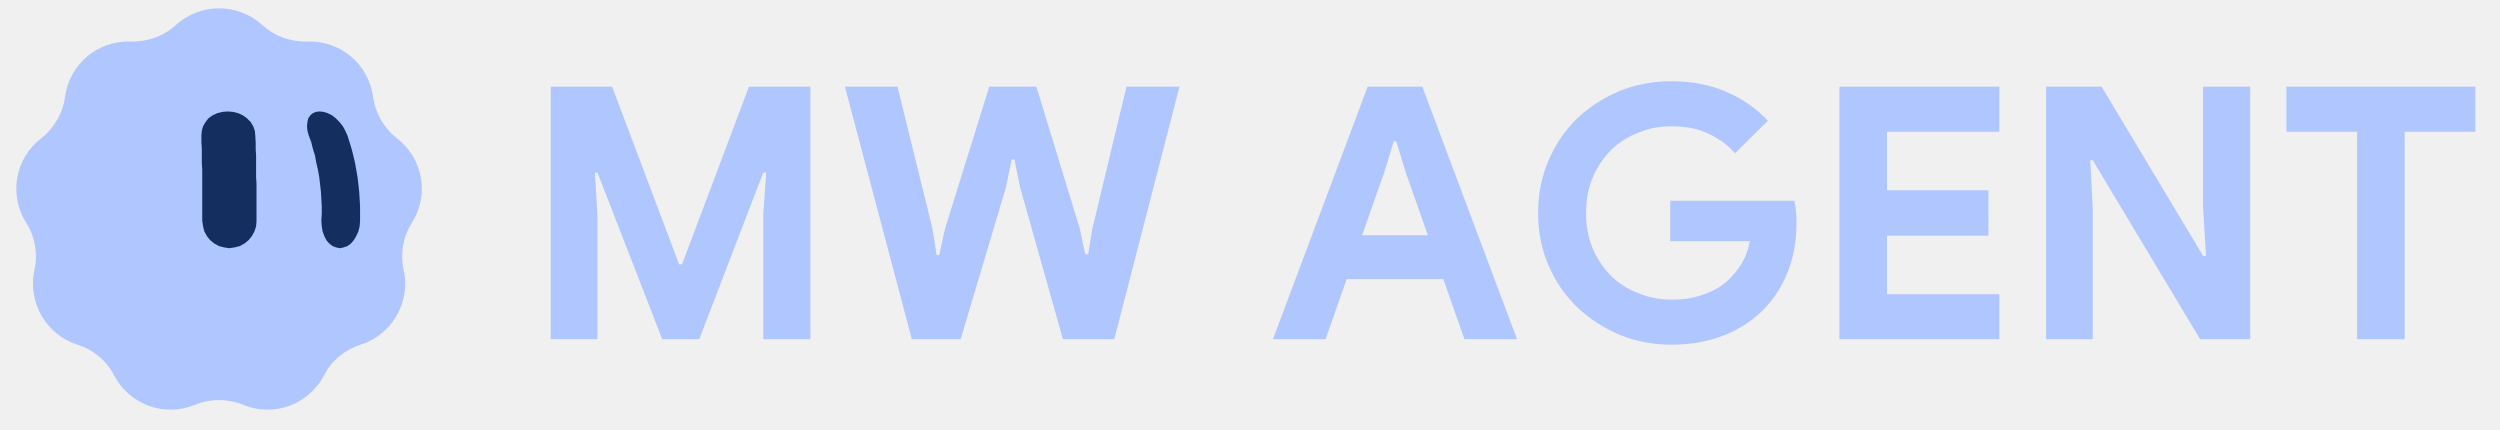
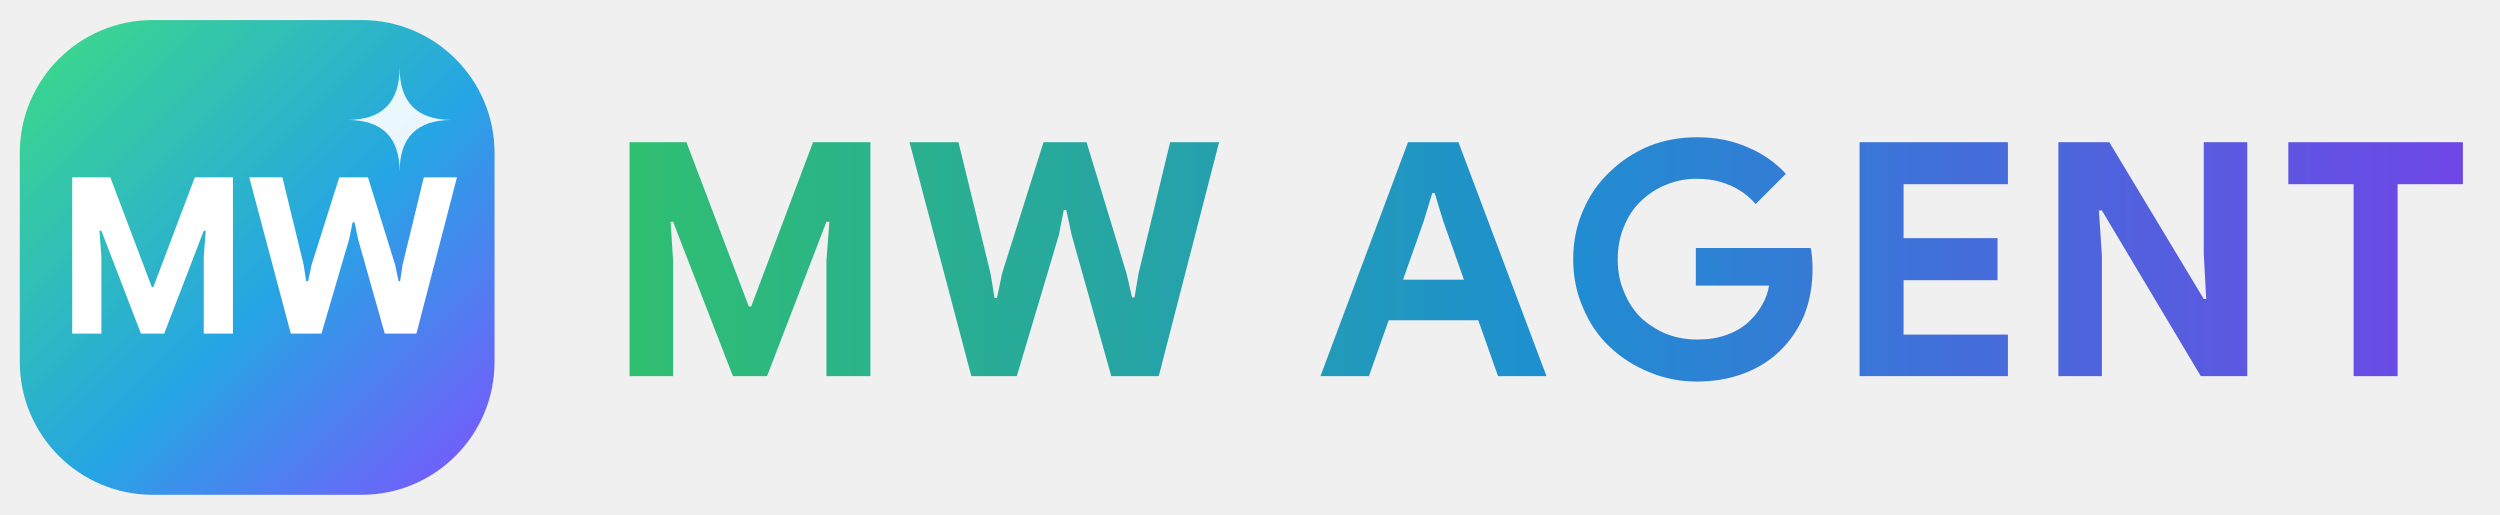
- <svg xmlns="http://www.w3.org/2000/svg" viewBox="0 0 593.9 102.0" width="594" height="102" role="img" aria-label="MW AGENT">
-   <style>.eyes{transform-box:fill-box;transform-origin:center;animation:blink 8.3s cubic-bezier(.4,0,.2,1) infinite}@keyframes blink{0%,25.3%,27.6%,67.5%,69.8%,71.4%,73.7%,100%{transform:scale(1,1)}26.1%,68.3%,72.3%{transform:scale(1.25,.14)}}.still{display:none}@media (prefers-reduced-motion:reduce){.live{display:none}.still{display:inline}}</style>
-   <g transform="translate(52.00 50.58)">
-     <g transform="scale(100.00)">
-       <path d="M0,-0.486C0.036,-0.486 0.073,-0.473 0.102,-0.447C0.131,-0.42 0.17,-0.406 0.21,-0.407C0.288,-0.41 0.355,-0.354 0.366,-0.276C0.371,-0.237 0.392,-0.201 0.423,-0.177C0.485,-0.129 0.5,-0.042 0.458,0.024C0.437,0.057 0.43,0.098 0.439,0.137C0.455,0.213 0.411,0.289 0.337,0.313C0.299,0.325 0.267,0.351 0.249,0.387C0.212,0.456 0.13,0.486 0.057,0.456C0.021,0.441 -0.021,0.441 -0.057,0.456C-0.13,0.486 -0.212,0.456 -0.249,0.387C-0.267,0.351 -0.299,0.325 -0.337,0.313C-0.411,0.289 -0.455,0.213 -0.439,0.137C-0.43,0.098 -0.437,0.057 -0.458,0.024C-0.5,-0.042 -0.485,-0.129 -0.423,-0.177C-0.392,-0.201 -0.371,-0.237 -0.366,-0.276C-0.355,-0.354 -0.288,-0.41 -0.21,-0.407C-0.17,-0.406 -0.131,-0.42 -0.102,-0.447C-0.073,-0.473 -0.036,-0.486 0,-0.486Z" fill="#B0C6FF" />
-     </g>
-     <g transform="scale(0.1)">
-       <path class="eyes live" fill="#152E60" d="M86,-184l1,16 0,16 1,16 0,17 0,17 0,17 1,17 0,18 0,17 0,17 0,18 0,17-1,13-4,12-6,11-8,10-10,8-11,6-12,3-13,2-12,-2-12,-3-11,-6-10,-8-8,-10-6,-11-3,-12-2,-13 0,-17 0,-18 0,-17 0,-17 0,-18 0,-17 0,-17-1,-17 0,-17 0,-16-1,-16 0,-16 1,-11 3,-11 6,-10 7,-9 10,-7 11,-5 12,-3 12,-1 13,1 12,3 11,5 10,7 9,9 6,10 4,11z">
-         <animate attributeName="d" dur="7.2s" repeatCount="indefinite" calcMode="spline" keyTimes="0;0.167;0.187;0.208;0.27;0.375;0.382;0.39;0.415;0.486;0.503;0.521;0.573;1" keySplines="0 0 1 1;0.39 0 0.948 0.95;0.255 0.3 0.725 0.8;0.103 0.323 0.3 1;0 0 1 1;0.344 0 0.791 0.716;0.217 0.25 0.706 0.8;0.105 0.42 0.297 1;0 0 1 1;0.39 0 0.948 0.95;0.255 0.3 0.725 0.8;0.103 0.323 0.3 1;0 0 1 1" values="M86,-184l1,16 0,16 1,16 0,17 0,17 0,17 1,17 0,18 0,17 0,17 0,18 0,17-1,13-4,12-6,11-8,10-10,8-11,6-12,3-13,2-12,-2-12,-3-11,-6-10,-8-8,-10-6,-11-3,-12-2,-13 0,-17 0,-18 0,-17 0,-17 0,-18 0,-17 0,-17-1,-17 0,-17 0,-16-1,-16 0,-16 1,-11 3,-11 6,-10 7,-9 10,-7 11,-5 12,-3 12,-1 13,1 12,3 11,5 10,7 9,9 6,10 4,11z;M86,-184l1,16 0,16 1,16 0,17 0,17 0,17 1,17 0,18 0,17 0,17 0,18 0,17-1,13-4,12-6,11-8,10-10,8-11,6-12,3-13,2-12,-2-12,-3-11,-6-10,-8-8,-10-6,-11-3,-12-2,-13 0,-17 0,-18 0,-17 0,-17 0,-18 0,-17 0,-17-1,-17 0,-17 0,-16-1,-16 0,-16 1,-11 3,-11 6,-10 7,-9 10,-7 11,-5 12,-3 12,-1 13,1 12,3 11,5 10,7 9,9 6,10 4,11z;M-4,-166l-1,15-2,16-1,16 0,16-1,16-1,17 0,16-1,17 0,16 0,17 0,17 0,17-1,13-3,13-7,12-8,10-10,9-11,6-13,4-13,1-13,-1-13,-4-12,-6-10,-9-9,-10-6,-12-4,-13-2,-13 0,-17 0,-17 0,-17 0,-16 1,-17 0,-16 1,-17 1,-16 0,-16 1,-16 2,-16 1,-15 2,-12 5,-12 7,-11 9,-10 11,-7 12,-6 13,-4 14,-1 13,1 12,4 11,6 10,7 7,10 6,11 3,12z;M-135,-149l-3,16-2,16-3,16-1,17-2,16-1,17-1,17-1,17 0,17 0,17 1,17 1,17-1,13-2,12-5,12-6,10-9,8-9,6-11,4-11,2-12,-2-11,-4-10,-6-10,-8-8,-10-6,-12-4,-12-2,-13-1,-17 0,-17 0,-17 0,-17 0,-17 1,-17 1,-17 2,-16 2,-17 2,-16 3,-16 3,-16 3,-12 6,-12 7,-11 10,-10 10,-7 11,-6 12,-4 11,-1 11,1 11,4 9,6 7,7 5,10 4,11 1,12z;M-227,-138l-4,16-3,17-3,17-2,17-2,17-2,18 0,17-1,18 0,17 1,18 1,17 2,17 1,13-1,12-3,11-5,9-6,8-7,6-8,4-9,1-9,-1-9,-4-9,-6-7,-8-7,-9-6,-11-4,-12-2,-13-2,-17-1,-17-1,-18 0,-17 0,-18 1,-17 1,-18 2,-17 3,-17 2,-17 4,-17 4,-16 4,-12 5,-12 7,-10 8,-9 9,-8 9,-5 9,-4 10,-1 8,1 8,4 6,5 5,8 4,9 1,10 0,12z;M-227,-138l-4,16-3,17-3,17-2,17-2,17-2,18 0,17-1,18 0,17 1,18 1,17 2,17 1,13-1,12-3,11-5,9-6,8-7,6-8,4-9,1-9,-1-9,-4-9,-6-7,-8-7,-9-6,-11-4,-12-2,-13-2,-17-1,-17-1,-18 0,-17 0,-18 1,-17 1,-18 2,-17 3,-17 2,-17 4,-17 4,-16 4,-12 5,-12 7,-10 8,-9 9,-8 9,-5 9,-4 10,-1 8,1 8,4 6,5 5,8 4,9 1,10 0,12z;M-166,-168l-3,15-4,16-3,15-3,16-2,16-2,16-2,16-1,16-1,17 0,16 0,16 0,17 0,14-3,13-5,12-7,11-8,8-9,7-11,4-11,1-11,-1-11,-4-10,-7-9,-8-7,-11-6,-12-4,-13-1,-14-1,-17 0,-16 1,-16 1,-17 1,-16 1,-16 2,-16 3,-16 2,-16 3,-15 4,-16 4,-15 4,-12 6,-13 9,-11 9,-9 11,-8 12,-6 11,-4 12,-1 10,1 10,4 8,6 7,8 4,9 3,11 0,13z;M-87,-213l-3,14-4,15-3,14-3,15-2,16-2,15-2,16-2,16-1,16-2,16-1,16 0,17-2,13-4,14-6,12-8,10-10,9-11,7-12,4-13,1-12,-1-12,-4-11,-7-10,-9-7,-10-6,-12-3,-14-1,-13 1,-17 1,-16 1,-16 1,-16 2,-16 2,-16 2,-15 3,-16 3,-15 3,-14 3,-15 3,-14 5,-12 6,-11 9,-11 10,-9 12,-7 12,-6 13,-3 13,-2 12,2 11,3 10,6 8,7 5,9 3,11 1,11z;M-35,-251l-3,14-3,15-3,15-2,15-2,16-3,16-2,16-1,16-2,17-1,17-1,17-1,18-2,12-4,12-6,11-8,10-10,7-10,6-12,4-12,1-12,-1-11,-4-11,-6-9,-7-7,-10-5,-11-3,-12-1,-12 1,-18 1,-17 1,-17 2,-17 2,-16 2,-16 2,-16 2,-16 2,-15 3,-15 3,-15 3,-14 4,-10 5,-9 8,-9 9,-8 11,-6 12,-5 12,-3 12,-1 12,1 11,3 9,5 8,6 6,8 4,9 1,9z;M-35,-251l-3,14-3,15-3,15-2,15-2,16-3,16-2,16-1,16-2,17-1,17-1,17-1,18-2,12-4,12-6,11-8,10-10,7-10,6-12,4-12,1-12,-1-11,-4-11,-6-9,-7-7,-10-5,-11-3,-12-1,-12 1,-18 1,-17 1,-17 2,-17 2,-16 2,-16 2,-16 2,-16 2,-15 3,-15 3,-15 3,-14 4,-10 5,-9 8,-9 9,-8 11,-6 12,-5 12,-3 12,-1 12,1 11,3 9,5 8,6 6,8 4,9 1,9z;M1,-229l-2,14-2,15-1,15-2,15-1,16-1,16-1,16-1,16-1,17 0,17-1,16 0,17-2,13-4,13-6,11-8,11-10,8-12,6-12,4-13,1-13,-1-12,-4-12,-6-10,-8-8,-11-5,-11-4,-13-1,-13 0,-17 1,-16 0,-17 1,-17 1,-16 1,-16 1,-16 2,-16 1,-15 2,-15 1,-15 2,-14 3,-11 5,-10 7,-10 9,-8 11,-7 12,-5 13,-4 13,-1 13,1 12,4 10,5 9,7 8,8 4,10 3,10z;M49,-203l0,15-1,16 0,15 0,16-1,17 0,16 0,17 0,16 0,17 0,17 0,18-1,17-1,13-4,12-6,11-8,11-10,8-11,6-13,4-13,1-13,-1-12,-4-12,-6-10,-8-8,-11-6,-11-4,-12-1,-13 0,-17 0,-18 0,-17 0,-17 1,-16 0,-17 0,-16 0,-17 1,-16 0,-15 0,-16 1,-15 1,-11 4,-11 7,-10 8,-9 10,-7 12,-5 12,-3 13,-2 13,2 13,3 11,5 10,7 8,9 6,10 3,11z;M86,-184l1,16 0,16 1,16 0,17 0,17 0,17 1,17 0,18 0,17 0,17 0,18 0,17-1,13-4,12-6,11-8,10-10,8-11,6-12,3-13,2-12,-2-12,-3-11,-6-10,-8-8,-10-6,-11-3,-12-2,-13 0,-17 0,-18 0,-17 0,-17 0,-18 0,-17 0,-17-1,-17 0,-17 0,-16-1,-16 0,-16 1,-11 3,-11 6,-10 7,-9 10,-7 11,-5 12,-3 12,-1 13,1 12,3 11,5 10,7 9,9 6,10 4,11z;M86,-184l1,16 0,16 1,16 0,17 0,17 0,17 1,17 0,18 0,17 0,17 0,18 0,17-1,13-4,12-6,11-8,10-10,8-11,6-12,3-13,2-12,-2-12,-3-11,-6-10,-8-8,-10-6,-11-3,-12-2,-13 0,-17 0,-18 0,-17 0,-17 0,-18 0,-17 0,-17-1,-17 0,-17 0,-16-1,-16 0,-16 1,-11 3,-11 6,-10 7,-9 10,-7 11,-5 12,-3 12,-1 13,1 12,3 11,5 10,7 9,9 6,10 4,11z" />
-       </path>
-       <path class="eyes live" fill="#152E60" d="M305,-184l5,16 5,16 4,16 4,17 3,17 3,17 2,17 2,18 1,17 1,17 0,18 0,17-1,13-3,12-5,11-6,10-7,8-8,6-9,3-9,2-9,-2-8,-3-8,-6-7,-8-5,-10-4,-11-2,-12-1,-13 1,-17 0,-18-1,-17-1,-17-2,-18-2,-17-3,-17-4,-17-3,-17-5,-16-4,-16-6,-16-3,-11-1,-11 1,-10 2,-9 5,-7 6,-5 7,-3 9,-1 9,1 10,3 10,5 9,7 9,9 8,10 6,11z">
-         <animate attributeName="d" dur="7.2s" repeatCount="indefinite" calcMode="spline" keyTimes="0;0.167;0.187;0.208;0.27;0.375;0.382;0.39;0.415;0.486;0.503;0.521;0.573;1" keySplines="0 0 1 1;0.39 0 0.948 0.95;0.255 0.3 0.725 0.8;0.103 0.323 0.3 1;0 0 1 1;0.344 0 0.791 0.716;0.217 0.25 0.706 0.8;0.105 0.42 0.297 1;0 0 1 1;0.39 0 0.948 0.95;0.255 0.3 0.725 0.8;0.103 0.323 0.3 1;0 0 1 1" values="M305,-184l5,16 5,16 4,16 4,17 3,17 3,17 2,17 2,18 1,17 1,17 0,18 0,17-1,13-3,12-5,11-6,10-7,8-8,6-9,3-9,2-9,-2-8,-3-8,-6-7,-8-5,-10-4,-11-2,-12-1,-13 1,-17 0,-18-1,-17-1,-17-2,-18-2,-17-3,-17-4,-17-3,-17-5,-16-4,-16-6,-16-3,-11-1,-11 1,-10 2,-9 5,-7 6,-5 7,-3 9,-1 9,1 10,3 10,5 9,7 9,9 8,10 6,11z;M305,-184l5,16 5,16 4,16 4,17 3,17 3,17 2,17 2,18 1,17 1,17 0,18 0,17-1,13-3,12-5,11-6,10-7,8-8,6-9,3-9,2-9,-2-8,-3-8,-6-7,-8-5,-10-4,-11-2,-12-1,-13 1,-17 0,-18-1,-17-1,-17-2,-18-2,-17-3,-17-4,-17-3,-17-5,-16-4,-16-6,-16-3,-11-1,-11 1,-10 2,-9 5,-7 6,-5 7,-3 9,-1 9,1 10,3 10,5 9,7 9,9 8,10 6,11z;M249,-166l3,15 3,16 3,16 2,16 2,16 1,17 2,16 1,17 0,16 0,17 0,17 0,17-2,13-4,13-6,12-7,10-10,9-10,6-11,4-12,1-12,-1-11,-4-10,-6-8,-9-7,-10-5,-12-3,-13-1,-13 0,-17 1,-17-1,-17 0,-16-1,-17-1,-16-2,-17-2,-16-2,-16-3,-16-3,-16-3,-15-2,-12 1,-12 3,-11 5,-10 8,-7 9,-6 10,-4 11,-1 12,1 12,4 12,6 10,7 10,10 8,11 6,12z;M139,-149l1,16 1,16 1,16 1,17 1,16 0,17 0,17 1,17 0,17 0,17-1,17 0,17-2,13-4,12-6,12-8,10-11,8-11,6-13,4-13,2-13,-2-12,-4-11,-6-10,-8-8,-10-6,-12-3,-12-1,-13 0,-17 0,-17 0,-17 0,-17 0,-17 0,-17-1,-17 0,-16-1,-17-1,-16-1,-16-1,-16 0,-12 3,-12 5,-11 8,-10 9,-7 11,-6 13,-4 12,-1 13,1 13,4 12,6 11,7 9,10 6,11 5,12z;M41,-138l0,16-1,17 0,17 0,17 0,17 0,18 0,17 0,18 0,17 0,18 0,17 0,17-1,13-4,12-6,11-7,9-10,8-11,6-12,4-13,1-12,-1-12,-4-11,-6-10,-8-8,-9-6,-11-4,-12-2,-13 0,-17 0,-17 0,-18 0,-17 0,-18 0,-17 0,-18 0,-17 1,-17 0,-17 0,-17 1,-16 1,-12 4,-12 6,-10 8,-9 10,-8 11,-5 13,-4 12,-1 13,1 12,4 11,5 9,8 8,9 6,10 3,12z;M41,-138l0,16-1,17 0,17 0,17 0,17 0,18 0,17 0,18 0,17 0,18 0,17 0,17-1,13-4,12-6,11-7,9-10,8-11,6-12,4-13,1-12,-1-12,-4-11,-6-10,-8-8,-9-6,-11-4,-12-2,-13 0,-17 0,-17 0,-18 0,-17 0,-18 0,-17 0,-18 0,-17 1,-17 0,-17 0,-17 1,-16 1,-12 4,-12 6,-10 8,-9 10,-8 11,-5 13,-4 12,-1 13,1 12,4 11,5 9,8 8,9 6,10 3,12z;M102,-168l0,15 1,16 0,15 1,16 0,16 0,16 1,16 0,16 0,17 0,16 0,16 0,17-2,14-4,13-6,12-9,11-11,8-12,7-13,4-14,1-14,-1-13,-4-12,-7-11,-8-8,-11-7,-12-4,-13-1,-14 0,-17 0,-16 0,-16 0,-17 0,-16-1,-16 0,-16 0,-16-1,-16 0,-15 0,-16-1,-15 1,-12 3,-13 7,-11 8,-9 10,-8 12,-6 13,-4 14,-1 14,1 13,4 13,6 11,8 9,9 7,11 4,13z;M164,-213l2,14 2,15 2,14 2,15 1,16 2,15 1,16 1,16 1,16 1,16 0,16 1,17-1,13-4,14-6,12-8,10-11,9-11,7-13,4-13,1-13,-1-13,-4-12,-7-11,-9-8,-10-7,-12-4,-14-1,-13-1,-17 0,-16-1,-16-1,-16-1,-16-1,-16-2,-15-1,-16-2,-15-2,-14-2,-15-2,-14-1,-12 2,-11 5,-11 6,-9 10,-7 10,-6 13,-3 13,-2 13,2 13,3 13,6 12,7 10,9 8,11 5,11z;M192,-251l4,14 4,15 4,15 3,15 3,16 3,16 3,16 2,16 2,17 2,17 2,17 1,18-1,12-2,12-5,11-7,10-8,7-10,6-11,4-11,1-12,-1-11,-4-10,-6-10,-7-8,-10-6,-11-4,-12-2,-12-1,-18-1,-17-2,-17-2,-17-3,-16-2,-16-3,-16-3,-16-4,-15-3,-15-4,-15-5,-14-2,-10 1,-9 2,-9 5,-8 7,-6 9,-5 10,-3 11,-1 12,1 12,3 11,5 11,6 10,8 8,9 7,9z;M192,-251l4,14 4,15 4,15 3,15 3,16 3,16 3,16 2,16 2,17 2,17 2,17 1,18-1,12-2,12-5,11-7,10-8,7-10,6-11,4-11,1-12,-1-11,-4-10,-6-10,-7-8,-10-6,-11-4,-12-2,-12-1,-18-1,-17-2,-17-2,-17-3,-16-2,-16-3,-16-3,-16-4,-15-3,-15-4,-15-5,-14-2,-10 1,-9 2,-9 5,-8 7,-6 9,-5 10,-3 11,-1 12,1 12,3 11,5 11,6 10,8 8,9 7,9z;M230,-229l5,14 4,15 4,15 4,15 3,16 3,16 3,16 2,16 2,17 2,17 1,16 1,17 0,13-3,13-5,11-7,11-8,8-10,6-10,4-12,1-11,-1-11,-4-10,-6-10,-8-7,-11-6,-11-4,-13-2,-13-1,-17-1,-16-2,-17-2,-17-2,-16-3,-16-3,-16-3,-16-4,-15-4,-15-4,-15-5,-14-3,-11 0,-10 2,-10 5,-8 6,-7 8,-5 10,-4 11,-1 12,1 12,4 12,5 11,7 10,8 8,10 7,10z;M275,-203l5,15 4,16 5,15 3,16 4,17 3,16 3,17 2,16 1,17 2,17 1,18 0,17-1,13-3,12-5,11-6,11-8,8-9,6-9,4-10,1-10,-1-10,-4-9,-6-8,-8-7,-11-5,-11-3,-12-1,-13 0,-17-1,-18-1,-17-2,-17-2,-16-3,-17-3,-16-3,-17-4,-16-4,-15-5,-16-5,-15-3,-11-1,-11 1,-10 4,-9 5,-7 7,-5 9,-3 9,-2 11,2 11,3 11,5 10,7 10,9 8,10 7,11z;M305,-184l5,16 5,16 4,16 4,17 3,17 3,17 2,17 2,18 1,17 1,17 0,18 0,17-1,13-3,12-5,11-6,10-7,8-8,6-9,3-9,2-9,-2-8,-3-8,-6-7,-8-5,-10-4,-11-2,-12-1,-13 1,-17 0,-18-1,-17-1,-17-2,-18-2,-17-3,-17-4,-17-3,-17-5,-16-4,-16-6,-16-3,-11-1,-11 1,-10 2,-9 5,-7 6,-5 7,-3 9,-1 9,1 10,3 10,5 9,7 9,9 8,10 6,11z;M305,-184l5,16 5,16 4,16 4,17 3,17 3,17 2,17 2,18 1,17 1,17 0,18 0,17-1,13-3,12-5,11-6,10-7,8-8,6-9,3-9,2-9,-2-8,-3-8,-6-7,-8-5,-10-4,-11-2,-12-1,-13 1,-17 0,-18-1,-17-1,-17-2,-18-2,-17-3,-17-4,-17-3,-17-5,-16-4,-16-6,-16-3,-11-1,-11 1,-10 2,-9 5,-7 6,-5 7,-3 9,-1 9,1 10,3 10,5 9,7 9,9 8,10 6,11z" />
-       </path>
-       <path class="still" fill="#152E60" d="M86,-184l1,16 0,16 1,16 0,17 0,17 0,17 1,17 0,18 0,17 0,17 0,18 0,17-1,13-4,12-6,11-8,10-10,8-11,6-12,3-13,2-12,-2-12,-3-11,-6-10,-8-8,-10-6,-11-3,-12-2,-13 0,-17 0,-18 0,-17 0,-17 0,-18 0,-17 0,-17-1,-17 0,-17 0,-16-1,-16 0,-16 1,-11 3,-11 6,-10 7,-9 10,-7 11,-5 12,-3 12,-1 13,1 12,3 11,5 10,7 9,9 6,10 4,11zM305,-184l5,16 5,16 4,16 4,17 3,17 3,17 2,17 2,18 1,17 1,17 0,18 0,17-1,13-3,12-5,11-6,10-7,8-8,6-9,3-9,2-9,-2-8,-3-8,-6-7,-8-5,-10-4,-11-2,-12-1,-13 1,-17 0,-18-1,-17-1,-17-2,-18-2,-17-3,-17-4,-17-3,-17-5,-16-4,-16-6,-16-3,-11-1,-11 1,-10 2,-9 5,-7 6,-5 7,-3 9,-1 9,1 10,3 10,5 9,7 9,9 8,10 6,11z" />
-     </g>
+ <svg xmlns="http://www.w3.org/2000/svg" viewBox="0 0 505.5 104" width="505" height="104" role="img" aria-label="MW AGENT">
+   <defs>
+     <linearGradient id="g" x1="0" y1="0" x2="1" y2="1">
+       <stop offset="0" stop-color="#3DDC84" />
+       <stop offset=".55" stop-color="#26A5E4" />
+       <stop offset="1" stop-color="#7F52FF" />
+     </linearGradient>
+     <linearGradient id="t" x1="0" y1="0" x2="1" y2="0">
+       <stop offset="0" stop-color="#2FBF71" />
+       <stop offset=".5" stop-color="#1E8FD0" />
+       <stop offset="1" stop-color="#6F47E6" />
+     </linearGradient>
+   </defs>
+   <rect x="4" y="4" width="96" height="96" rx="26.9" fill="url(#g)" />
+   <g fill="#FFFFFF">
+     <path transform="translate(11 67.4)" d="M3.6 0V-31.6H11.3L19.7 -9.4H20L28.4 -31.6H36.1V0H30.2V-15.6L30.6 -20.8H30.2L22.2 0H17.5L9.5 -20.8H9.1L9.5 -15.6V0ZM47.8 0 39.4 -31.6H46.1L50.4 -13.9L50.9 -10.6H51.3L52 -13.9L57.6 -31.6H63.4L68.9 -13.9L69.6 -10.6H69.9L70.4 -13.9L74.7 -31.6H81.4L73.2 0H66.8L61.4 -19.1L60.7 -22.5H60.3L59.6 -19.1L54 0Z" />
+     <path d="M80.8 13.6Q80.8 24.2 91.4 24.2Q80.8 24.2 80.8 34.7Q80.8 24.2 70.2 24.2Q80.8 24.2 80.8 13.6Z" opacity=".9" />
  </g>
-   <path fill="#B0C6FF" d="M130.8 80.6V20.6H145.4L161.3 62.8H162L177.9 20.6H192.5V80.6H181.3V51L182 41H181.3L166.1 80.6H157.3L141.9 41H141.3L141.9 51V80.6ZM216.6 80.6 200.7 20.6H213.2L221.5 54.3L222.5 60.6H223.1L224.5 54.3L235 20.6H246.2L256.5 54.3L257.8 60.4H258.5L259.5 54.3L267.6 20.6H280.2L264.7 80.6H252.5L242.3 44.4L241 37.9H240.3L239 44.4L228.2 80.6ZM302.4 80.6 324.9 20.6H337.9L360.4 80.6H347.9L333.9 40.8L331.7 33.6H331.1L328.9 40.8L314.9 80.6ZM330.7 66.3V55.9H344.7L348.4 66.3ZM314.4 66.3 318 55.9H330.7V66.3ZM397.1 81.9Q390.6 81.9 384.9 79.6Q379.2 77.2 374.8 73.1Q370.4 68.9 367.9 63.1Q365.4 57.4 365.4 50.6Q365.4 43.8 367.9 38.1Q370.4 32.3 374.7 28.1Q379.1 24 384.8 21.6Q390.6 19.3 397.1 19.3Q404.3 19.3 410.1 21.8Q415.9 24.3 420 28.7L412.2 36.4Q410.3 34.3 408 32.9Q405.7 31.5 403.1 30.7Q400.4 30 397 30Q392.9 30 389.3 31.5Q385.6 32.9 382.8 35.6Q380 38.4 378.4 42.1Q376.8 45.9 376.8 50.6Q376.8 55.3 378.4 59.1Q380 62.8 382.8 65.6Q385.6 68.3 389.3 69.7Q393 71.2 397.2 71.2Q401.4 71.2 404.6 70Q407.9 68.9 410.2 66.9Q412.5 64.8 413.9 62.4Q415.3 59.9 415.7 57.3H396.8V47.7H426.3Q426.5 48.5 426.7 50.2Q426.8 51.9 426.8 52.9Q426.8 59.6 424.6 64.9Q422.4 70.3 418.4 74.1Q414.4 77.9 409 79.9Q403.6 81.9 397.1 81.9ZM437 80.6V20.6H475V31.3H448.3V69.9H475V80.6ZM443.3 56V45.2H472.4V56ZM486.1 80.6V20.6H499.3L523.4 60.8H524.1L523.4 49.3V20.6H534.6V80.6H522.7L497.2 38.1H496.6L497.2 49.7V80.6ZM560 80.6V26.3H571.3V80.6ZM543.2 31.3V20.6H588.1V31.3Z" />
+   <g fill="url(#t)">
+     <path transform="translate(122 76)" d="M5.3 0V-47.3H16.8L29.4 -14.1H29.9L42.4 -47.3H54V0H45.1V-23.3L45.7 -31.2H45.1L33.1 0H26.2L14.1 -31.2H13.6L14.1 -23.3V0ZM74.4 0 61.9 -47.3H71.8L78.3 -20.7L79.1 -15.8H79.6L80.6 -20.7L89 -47.3H97.7L105.8 -20.7L106.9 -15.9H107.4L108.2 -20.7L114.6 -47.3H124.5L112.3 0H102.7L94.7 -28.5L93.6 -33.6H93.1L92.1 -28.5L83.6 0ZM145 0 162.7 -47.3H172.9L190.7 0H180.9L169.8 -31.4L168.1 -37H167.6L165.9 -31.4L154.8 0ZM167.3 -11.3V-19.5H178.3L181.2 -11.3ZM154.5 -11.3 157.3 -19.5H167.3V-11.3ZM221.1 1.1Q216 1.1 211.5 -0.8Q207 -2.6 203.5 -5.9Q200 -9.2 198.1 -13.8Q196.1 -18.3 196.1 -23.6Q196.1 -29 198.1 -33.5Q200 -38 203.5 -41.3Q206.9 -44.6 211.4 -46.5Q215.9 -48.3 221.1 -48.3Q226.8 -48.3 231.3 -46.3Q235.9 -44.4 239.1 -40.9L233 -34.8Q231.5 -36.5 229.7 -37.6Q227.9 -38.7 225.8 -39.3Q223.7 -39.9 221 -39.9Q217.8 -39.9 214.9 -38.7Q212.1 -37.6 209.8 -35.4Q207.6 -33.3 206.4 -30.3Q205.1 -27.3 205.1 -23.6Q205.1 -19.9 206.4 -17Q207.6 -14 209.8 -11.8Q212.1 -9.7 215 -8.5Q217.9 -7.4 221.2 -7.4Q224.5 -7.4 227 -8.3Q229.6 -9.2 231.4 -10.8Q233.2 -12.4 234.3 -14.4Q235.4 -16.3 235.7 -18.3H220.9V-25.9H244.1Q244.3 -25.3 244.4 -24Q244.5 -22.6 244.5 -21.8Q244.5 -16.6 242.8 -12.3Q241 -8.1 237.9 -5.1Q234.8 -2.1 230.5 -0.5Q226.2 1.1 221.1 1.1ZM254 0V-47.3H284V-38.8H262.9V-8.4H284V0ZM259 -19.4V-27.9H281.9V-19.4ZM294.2 0V-47.3H304.5L323.6 -15.6H324.1L323.6 -24.7V-47.3H332.4V0H323L303 -33.5H302.4L303 -24.4V0ZM353.9 0V-42.8H362.8V0ZM340.7 -38.8V-47.3H376V-38.8Z" />
+   </g>
</svg>
